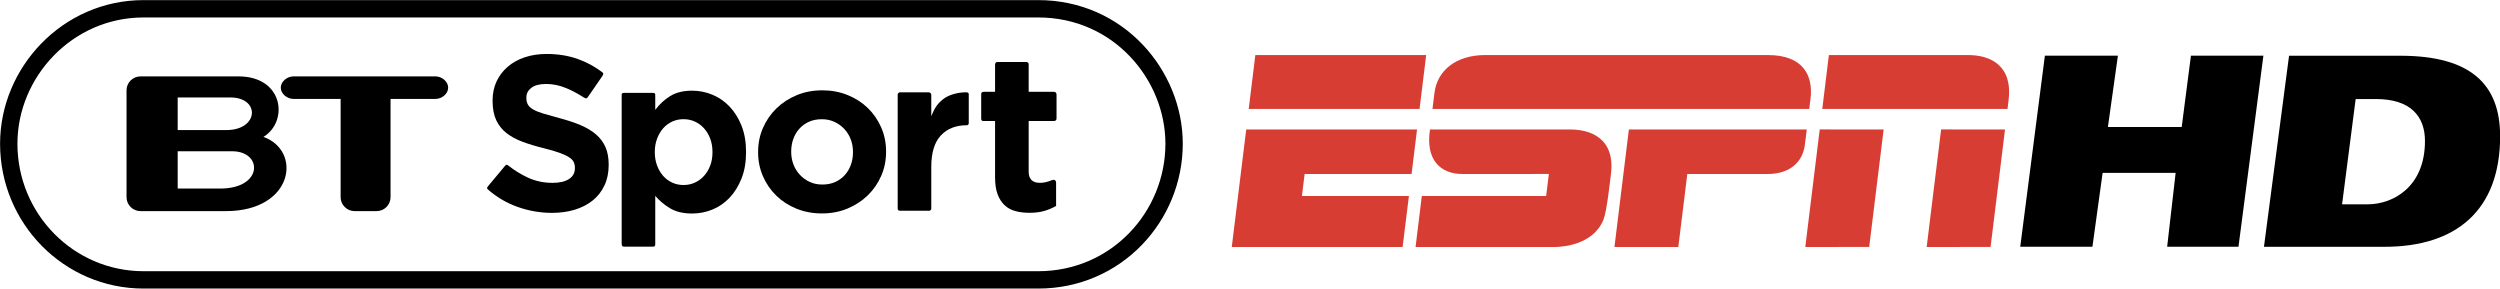
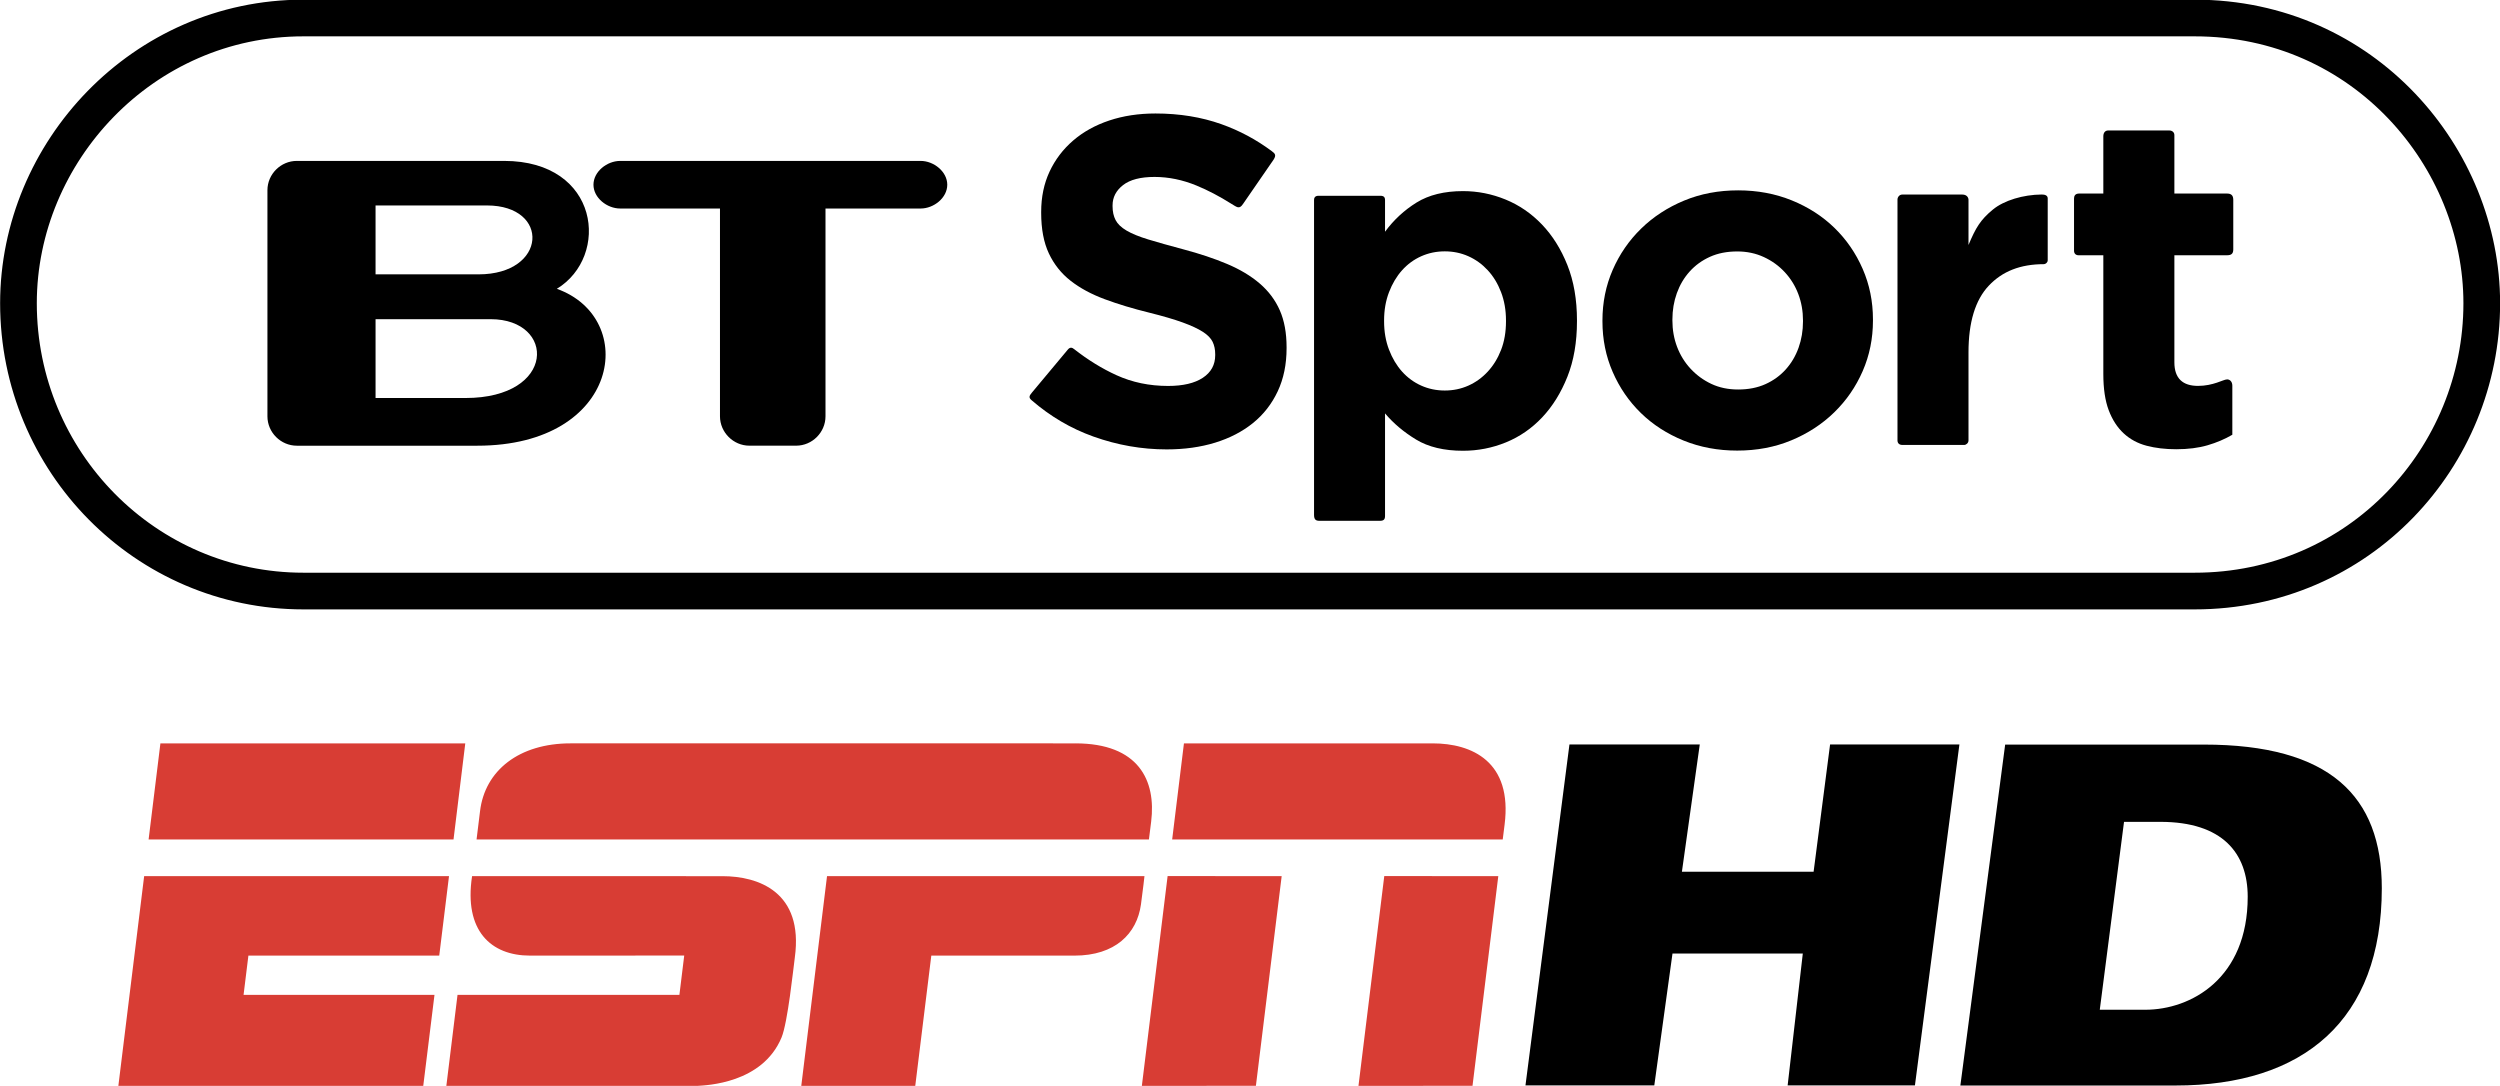
- <svg xmlns="http://www.w3.org/2000/svg" id="svg2" width="1e3" height="115.39" version="1.1">
-   <g id="layer1" transform="translate(1160.3 -3161)">
-     <g id="g3093" transform="matrix(.42425 0 0 .42425 -599.53 1969.6)" fill="#f00">
-       <g id="g3108" transform="matrix(1.1151 0 0 1.1151 105.07 -322.25)">
-         <g id="layer1-9" transform="matrix(2.2785 0 0 2.2785 -1254.8 1308.4)" fill="#000">
-           <g id="g4652" transform="matrix(.12461 0 0 .12461 156.94 487.31)" fill="#000">
-             <path id="path4566" d="m465.9 1860.1v-1.325c-3.4e-4 -20.152-3.176-37.459-9.528-51.922-6.352-14.462-15.773-27.059-28.263-37.791-12.49-10.731-27.828-19.931-46.015-27.601-18.187-7.669-38.887-14.572-62.102-20.711-19.725-5.255-36.049-9.855-48.973-13.8-12.925-3.945-23.111-8.107-30.559-12.487-7.449-4.379-12.597-9.307-15.445-14.783-2.849-5.476-4.273-11.938-4.273-19.386v-1.325c-1.6e-4 -11.393 4.928-20.924 14.783-28.594 9.855-7.669 24.645-11.503 44.37-11.504 19.711 5e-4 39.425 4.056 59.143 12.166 15.917 6.548 32.124 15.018 48.621 25.413 8.315 4.84 11.383 8.675 16.876 0.509l42.953-62.291c4.191-6.442 2.279-8.693-2.484-12.155-21.725-16.194-45.323-28.83-70.793-37.909-28.27-10.076-59.274-15.114-93.012-15.114-23.656 7e-4 -45.343 3.287-65.06 9.859-19.718 6.573-36.697 15.994-50.939 28.263-14.242 12.27-25.307 26.839-33.197 43.708-7.89 16.87-11.835 35.822-11.835 56.856v1.303c0 22.787 3.614 41.85 10.842 57.187 7.228 15.338 17.418 28.156 30.57 38.452 13.152 10.297 29.148 18.952 47.99 25.966s39.87 13.37 63.085 19.066c19.283 4.814 34.949 9.411 46.998 13.79 12.048 4.38 21.469 8.762 28.263 13.149 6.793 4.386 11.396 9.097 13.81 14.131 2.414 5.035 3.62 10.842 3.621 17.421v1.325c-3.3e-4 13.573-5.807 24.194-17.421 31.863-11.614 7.669-27.939 11.504-48.973 11.504-26.29 3e-4 -50.501-5.038-72.632-15.114-20.413-9.294-40.354-21.571-59.823-36.832-2.679-2.23-5.599-3.042-8.663 0.582l-50.87 60.934c-3.6 4.319-4.747 6.821-0.25 10.586 26.307 22.767 55.331 39.821 87.07 51.162 33.739 12.055 68.139 18.083 103.2 18.083 24.98 0 47.766-3.179 68.36-9.538 20.593-6.359 38.339-15.562 53.236-27.611 14.897-12.048 26.507-26.945 34.832-44.691 8.324-17.745 12.486-38.011 12.486-60.798z" />
-             <path id="path4568" d="m875.01 1822.4v-1.326c-4.9e-4 -29.381-4.498-55.365-13.492-77.953-8.995-22.588-20.949-41.668-35.86-57.243-14.912-15.574-32.018-27.306-51.32-35.197-19.302-7.89-39.26-11.836-59.873-11.836-26.316 4e-4 -48.137 5.371-65.465 16.113-17.327 10.742-32.128 24.446-44.403 41.11v-44.56c0-4.158-1.739-6.097-6.818-6.097h-86.871c-5.933 0-6.319 4.024-6.319 6.24v443.27c0 7.091 2.852 8.413 7.828 8.413h85.075c5.123 0 7.105-1.921 7.105-6.76v-144.57c11.846 14.041 26.429 26.326 43.75 36.853 17.321 10.528 39.359 15.792 66.117 15.792 21.055 0 41.233-3.949 60.535-11.846 19.301-7.897 36.297-19.629 50.988-35.197 14.69-15.567 26.533-34.648 35.528-57.242 8.995-22.594 13.492-48.582 13.492-77.963zm-100.01 0c-3.5e-4 14.911-2.303 28.29-6.907 40.136-4.605 11.846-10.856 22.042-18.753 30.589-7.898 8.547-17 15.126-27.306 19.737-10.307 4.611-21.383 6.917-33.229 6.917-11.833 0-22.906-2.306-33.219-6.917-10.314-4.611-19.305-11.19-26.975-19.737-7.67-8.546-13.811-18.853-18.422-30.92-4.611-12.067-6.917-25.335-6.917-39.805v-1.326c-1.6e-4 -14.469 2.305-27.734 6.917-39.795 4.611-12.06 10.752-22.367 18.422-30.92 7.67-8.553 16.661-15.132 26.975-19.737 10.313-4.604 21.386-6.907 33.219-6.907 11.846 0 22.922 2.302 33.229 6.907 10.306 4.605 19.409 11.184 27.306 19.737 7.897 8.553 14.148 18.86 18.753 30.92 4.604 12.06 6.907 25.326 6.907 39.795z" />
-             <path id="path4570" d="m1292 1821.1v-1.324c-4e-4 -25.398-4.819-49.16-14.457-71.283-9.638-22.123-22.889-41.396-39.752-57.818-16.864-16.422-36.905-29.342-60.124-38.76-23.22-9.417-48.404-14.126-75.554-14.126-27.604 2e-4 -53.013 4.816-76.226 14.447-23.213 9.632-43.362 22.772-60.445 39.421-17.084 16.65-30.445 36.033-40.083 58.149-9.638 22.117-14.457 45.882-14.457 71.293v1.303c0 25.412 4.819 49.18 14.457 71.303 9.638 22.124 22.889 41.396 39.752 57.818s36.905 29.342 60.124 38.76c23.219 9.417 48.404 14.126 75.554 14.126 27.604 0 53.012-4.819 76.226-14.457 23.213-9.638 43.361-22.778 60.445-39.421s30.444-36.026 40.083-58.149c9.638-22.123 14.457-45.884 14.457-71.283zm-98.573 1.303c-2e-4 13.154-2.079 25.532-6.236 37.135-4.158 11.604-10.18 21.786-18.066 30.548-7.887 8.763-17.415 15.664-28.583 20.703-11.169 5.04-23.978 7.559-38.429 7.559-14.023 0-26.618-2.63-37.787-7.89-11.169-5.26-20.914-12.378-29.235-21.355-8.321-8.976-14.674-19.269-19.059-30.879-4.385-11.61-6.577-23.985-6.577-37.125v-1.324c0-13.14 2.082-25.512 6.246-37.115s10.189-21.786 18.077-30.549c7.887-8.762 17.414-15.663 28.583-20.703 11.168-5.039 23.978-7.559 38.429-7.559 13.581 2e-4 26.067 2.63 37.456 7.89 11.389 5.26 21.244 12.379 29.566 21.355 8.321 8.976 14.671 19.27 19.049 30.879 4.378 11.61 6.567 23.985 6.567 37.125z" />
-             <path id="path4572" d="m1538.2 1736.3v-87.159c0-4.366-4.053-5.523-8.491-5.496-25.871 0.184-52.982 8.183-68.83 21.261-17.548 14.481-24.184 25.738-34.28 49.866v-62.974c0.264-3.259-1.829-8.106-8.767-8.106h-84.5c-4.33 0-6.775 3.968-6.775 6.957v338.4c-0.315 4.787 2.251 7.409 7.034 7.409h86.984c2.577 0 6.024-2.586 6.024-6.393v-123.92c-2e-4 -42.566 9.543-73.938 28.631-94.117 19.087-20.178 44.367-30.268 77.708-30.268 2.153 0 5.262-2.337 5.262-5.467z" />
-             <path id="path4574" d="m1798.3 1982.1v-69.194c0-6.243-4.284-9.203-7.838-8.736-4.528 0-19.111 9.092-40.419 9.092-21.516 0-33.391-10.398-33.391-33.227v-150.8h73.867c6.255 0 9.107-2.02 9.107-8.287v-69.811c0-6.694-3.263-8.874-9.107-8.874h-73.867v-82.317c0-4.178-3.414-6.527-7.071-6.527h-86.225c-4.145 0-6.8 3.126-6.8 8.18v80.664h-33.941c-6.127 0-7.337 3.72-7.337 7.213v72.573c-0.262 4.411 2.14 7.186 6.475 7.186h34.803v167.25c0 20.632 2.525 37.642 7.576 51.033 5.051 13.39 12.077 24.255 21.08 32.595 9.002 8.34 19.757 14.157 32.263 17.453 12.506 3.296 26.442 4.944 41.809 4.944 16.679 0 31.386-1.865 44.12-5.596s24.366-8.671 34.896-14.82z" />
-             <g id="g4578" transform="matrix(9.6985 0 0 9.6985 8169.6 -4798.1)">
-               <path id="path4580" d="m-913.6 693.76h-13.056v-11.451h16.723c9.469 4e-3 9.559 11.451-3.667 11.451zm-13.056-27.971h16.18c9.226 0 8.771 10.009-1.228 10.009h-14.953v-10.009zm26.332 12.11c7.744-4.705 6.258-18.581-7.665-18.581h-30.103c-2.334 0-4.271 1.921-4.271 4.258v32.847c0 2.334 1.938 4.265 4.271 4.265h26.217c20.848 0 23.451-18.55 11.551-22.789" />
-               <path id="path4582" d="m-847.47 659.32h-43.655c-1.905 0-3.877 1.55-3.877 3.461 0 1.905 1.972 3.452 3.877 3.452h14.5v30.186c0 2.322 1.937 4.265 4.273 4.265h6.786c2.35 0 4.269-1.943 4.269-4.265v-30.186h13.828c1.896 0 3.861-1.546 3.861-3.452 0-1.911-1.965-3.461-3.861-3.461" />
-             </g>
-           </g>
+ <svg xmlns="http://www.w3.org/2000/svg" id="svg2" width="1029.1" height="447" version="1.1">
+   <g id="g3108" transform="matrix(1.0291 0 0 1.0291 1316.8 -2889.3)">
+     <g id="layer1-9" transform="matrix(2.2785,0,0,2.2785,-1254.8,1308.4)">
+       <g id="g4652" transform="matrix(.12461 0 0 .12461 156.94 487.31)">
+         <path id="path4566" d="m465.9 1860.1v-1.325c-3.4e-4 -20.152-3.176-37.459-9.528-51.922-6.352-14.462-15.773-27.059-28.263-37.791-12.49-10.731-27.828-19.931-46.015-27.601-18.187-7.669-38.887-14.572-62.102-20.711-19.725-5.255-36.049-9.855-48.973-13.8-12.925-3.945-23.111-8.107-30.559-12.487-7.449-4.379-12.597-9.307-15.445-14.783-2.849-5.476-4.273-11.938-4.273-19.386v-1.325c-1.6e-4 -11.393 4.928-20.924 14.783-28.594 9.855-7.669 24.645-11.503 44.37-11.504 19.711 5e-4 39.425 4.056 59.143 12.166 15.917 6.548 32.124 15.018 48.621 25.413 8.315 4.84 11.383 8.675 16.876 0.509l42.953-62.291c4.191-6.442 2.279-8.693-2.484-12.155-21.725-16.194-45.323-28.83-70.793-37.909-28.27-10.076-59.274-15.114-93.012-15.114-23.656 7e-4 -45.343 3.287-65.06 9.859-19.718 6.573-36.697 15.994-50.939 28.263-14.242 12.27-25.307 26.839-33.197 43.708-7.89 16.87-11.835 35.822-11.835 56.856v1.303c0 22.787 3.614 41.85 10.842 57.187 7.228 15.338 17.418 28.156 30.57 38.452 13.152 10.297 29.148 18.952 47.99 25.966s39.87 13.37 63.085 19.066c19.283 4.814 34.949 9.411 46.998 13.79 12.048 4.38 21.469 8.762 28.263 13.149 6.793 4.386 11.396 9.097 13.81 14.131 2.414 5.035 3.62 10.842 3.621 17.421v1.325c-3.3e-4 13.573-5.807 24.194-17.421 31.863-11.614 7.669-27.939 11.504-48.973 11.504-26.29 3e-4 -50.501-5.038-72.632-15.114-20.413-9.294-40.354-21.571-59.823-36.832-2.679-2.23-5.599-3.042-8.663 0.582l-50.87 60.934c-3.6 4.319-4.747 6.821-0.25 10.586 26.307 22.767 55.331 39.821 87.07 51.162 33.739 12.055 68.139 18.083 103.2 18.083 24.98 0 47.766-3.179 68.36-9.538 20.593-6.359 38.339-15.562 53.236-27.611 14.897-12.048 26.507-26.945 34.832-44.691 8.324-17.745 12.486-38.011 12.486-60.798z" />
+         <path id="path4568" d="m875.01 1822.4v-1.326c-4.9e-4 -29.381-4.498-55.365-13.492-77.953-8.995-22.588-20.949-41.668-35.86-57.243-14.912-15.574-32.018-27.306-51.32-35.197-19.302-7.89-39.26-11.836-59.873-11.836-26.316 4e-4 -48.137 5.371-65.465 16.113-17.327 10.742-32.128 24.446-44.403 41.11v-44.56c0-4.158-1.739-6.097-6.818-6.097h-86.871c-5.933 0-6.319 4.024-6.319 6.24v443.27c0 7.091 2.852 8.413 7.828 8.413h85.075c5.123 0 7.105-1.921 7.105-6.76v-144.57c11.846 14.041 26.429 26.326 43.75 36.853 17.321 10.528 39.359 15.792 66.117 15.792 21.055 0 41.233-3.949 60.535-11.846 19.301-7.897 36.297-19.629 50.988-35.197 14.69-15.567 26.533-34.648 35.528-57.242 8.995-22.594 13.492-48.582 13.492-77.963zm-100.01 0c-3.5e-4 14.911-2.303 28.29-6.907 40.136-4.605 11.846-10.856 22.042-18.753 30.589-7.898 8.547-17 15.126-27.306 19.737-10.307 4.611-21.383 6.917-33.229 6.917-11.833 0-22.906-2.306-33.219-6.917-10.314-4.611-19.305-11.19-26.975-19.737-7.67-8.546-13.811-18.853-18.422-30.92-4.611-12.067-6.917-25.335-6.917-39.805v-1.326c-1.6e-4 -14.469 2.305-27.734 6.917-39.795 4.611-12.06 10.752-22.367 18.422-30.92 7.67-8.553 16.661-15.132 26.975-19.737 10.313-4.604 21.386-6.907 33.219-6.907 11.846 0 22.922 2.302 33.229 6.907 10.306 4.605 19.409 11.184 27.306 19.737 7.897 8.553 14.148 18.86 18.753 30.92 4.604 12.06 6.907 25.326 6.907 39.795z" />
+         <path id="path4570" d="m1292 1821.1v-1.324c-4e-4 -25.398-4.819-49.16-14.457-71.283-9.638-22.123-22.889-41.396-39.752-57.818-16.864-16.422-36.905-29.342-60.124-38.76-23.22-9.417-48.404-14.126-75.554-14.126-27.604 2e-4 -53.013 4.816-76.226 14.447-23.213 9.632-43.362 22.772-60.445 39.421-17.084 16.65-30.445 36.033-40.083 58.149-9.638 22.117-14.457 45.882-14.457 71.293v1.303c0 25.412 4.819 49.18 14.457 71.303 9.638 22.124 22.889 41.396 39.752 57.818s36.905 29.342 60.124 38.76c23.219 9.417 48.404 14.126 75.554 14.126 27.604 0 53.012-4.819 76.226-14.457 23.213-9.638 43.361-22.778 60.445-39.421s30.444-36.026 40.083-58.149c9.638-22.123 14.457-45.884 14.457-71.283zm-98.573 1.303c-2e-4 13.154-2.079 25.532-6.236 37.135-4.158 11.604-10.18 21.786-18.066 30.548-7.887 8.763-17.415 15.664-28.583 20.703-11.169 5.04-23.978 7.559-38.429 7.559-14.023 0-26.618-2.63-37.787-7.89-11.169-5.26-20.914-12.378-29.235-21.355-8.321-8.976-14.674-19.269-19.059-30.879-4.385-11.61-6.577-23.985-6.577-37.125v-1.324c0-13.14 2.082-25.512 6.246-37.115s10.189-21.786 18.077-30.549c7.887-8.762 17.414-15.663 28.583-20.703 11.168-5.039 23.978-7.559 38.429-7.559 13.581 2e-4 26.067 2.63 37.456 7.89 11.389 5.26 21.244 12.379 29.566 21.355 8.321 8.976 14.671 19.27 19.049 30.879 4.378 11.61 6.567 23.985 6.567 37.125z" />
+         <path id="path4572" d="m1538.2 1736.3v-87.159c0-4.366-4.053-5.523-8.491-5.496-25.871 0.184-52.982 8.183-68.83 21.261-17.548 14.481-24.184 25.738-34.28 49.866v-62.974c0.264-3.259-1.829-8.106-8.767-8.106h-84.5c-4.33 0-6.775 3.968-6.775 6.957v338.4c-0.315 4.787 2.251 7.409 7.034 7.409h86.984c2.577 0 6.024-2.586 6.024-6.393v-123.92c-2e-4 -42.566 9.543-73.938 28.631-94.117 19.087-20.178 44.367-30.268 77.708-30.268 2.153 0 5.262-2.337 5.262-5.467z" />
+         <path id="path4574" d="m1798.3 1982.1v-69.194c0-6.243-4.284-9.203-7.838-8.736-4.528 0-19.111 9.092-40.419 9.092-21.516 0-33.391-10.398-33.391-33.227v-150.8h73.867c6.255 0 9.107-2.02 9.107-8.287v-69.811c0-6.694-3.263-8.874-9.107-8.874h-73.867v-82.317c0-4.178-3.414-6.527-7.071-6.527h-86.225c-4.145 0-6.8 3.126-6.8 8.18v80.664h-33.941c-6.127 0-7.337 3.72-7.337 7.213v72.573c-0.262 4.411 2.14 7.186 6.475 7.186h34.803v167.25c0 20.632 2.525 37.642 7.576 51.033 5.051 13.39 12.077 24.255 21.08 32.595 9.002 8.34 19.757 14.157 32.263 17.453 12.506 3.296 26.442 4.944 41.809 4.944 16.679 0 31.386-1.865 44.12-5.596s24.366-8.671 34.896-14.82z" />
+         <g id="g4578" transform="matrix(9.6985,0,0,9.6985,8169.6,-4798.1)">
+           <path id="path4580" d="m-913.6 693.76h-13.056v-11.451h16.723c9.469 4e-3 9.559 11.451-3.667 11.451zm-13.056-27.971h16.18c9.226 0 8.771 10.009-1.228 10.009h-14.953v-10.009zm26.332 12.11c7.744-4.705 6.258-18.581-7.665-18.581h-30.103c-2.334 0-4.271 1.921-4.271 4.258v32.847c0 2.334 1.938 4.265 4.271 4.265h26.217c20.848 0 23.451-18.55 11.551-22.789" />
+           <path id="path4582" d="m-847.47 659.32h-43.655c-1.905 0-3.877 1.55-3.877 3.461 0 1.905 1.972 3.452 3.877 3.452h14.5v30.186c0 2.322 1.937 4.265 4.273 4.265h6.786c2.35 0 4.269-1.943 4.269-4.265v-30.186h13.828c1.896 0 3.861-1.546 3.861-3.452 0-1.911-1.965-3.461-3.861-3.461" />
        </g>
-         <path id="path3593" d="m-1158.2 2814.8h756.48c67.946 0 114.86 56.06 114.86 114.1 0 61.581-48.957 115.12-114.86 115.12h-756.48c-63.091 0-113.98-51.653-113.98-115.12 0-60.484 49.709-114.1 113.98-114.1z" fill="none" stroke="#000" stroke-width="14.674" />
-       </g>
-       <g id="g4" transform="matrix(1.3248 0 0 1.3248 -160.56 2859.7)" fill="#d83d34">
-         <path id="svg_1" transform="matrix(.8 0 0 .8 0 -1)" d="m225.63 1.685c-25.76-0.034-42.82 13.544-45.22 33.848-0.89 7.47-1.73 14.071-1.73 14.071h335.17s0.63-4.946 1.12-8.916c2.52-20.454-6.17-39-37.78-39v0.002s-237.98 0.009-251.56-0.006v5e-4zm-204.55 0.006-5.883 47.914h152l5.86-47.914-151.98 4e-4 3e-3 -4e-4zm510.23 0-5.87 47.914h164.78s0.2-1.733 0.93-7.373c4.01-31.45-16.28-40.541-35.87-40.541l-123.97 4e-4v-4e-4zm-8.14 66.157-12.84 104.57 56.85-0.02 12.85-104.53-56.86-0.022v2e-3zm108 0-12.86 104.57 56.85-0.02 12.85-104.53-56.84-0.022v2e-3zm-618.19 0.015-12.862 104.56h151.99l5.6-45.36-95.173-0.01 2.408-19.56h95.135l4.87-39.627h-151.96l-8e-3 -3e-3zm163.47 0c-4.17 27.29 9.49 39.627 28.85 39.627 10.53 0 76.9-0.03 76.9-0.03l-2.4 19.59-110.61 0.01-5.57 45.36s120.42 0.04 125.3 0c4.03-0.29 32.2-1.06 41.79-24.1 3.11-7.48 5.86-34.3 6.63-39.93 4.43-32.7-18.21-40.497-36.04-40.497-9.83 0-105.44-0.03-124.85-0.03zm176.94 0-12.84 104.56h56.82l8-64.93h71.37c20.24 0 31.12-10.882 33.14-25.496 1.02-7.373 1.75-14.131 1.75-14.131h-158.24v-3e-3z" fill="#d83d34" />
      </g>
    </g>
-     <g id="layer1-4" transform="matrix(.63132 0 0 .63132 -455.14 2197.3)">
-       <path id="path4447" d="m163.05 1682.8 15.614-121.03h46.267l-6.339 45.177h46.758l5.847-45.177h45.916l-15.789 121.03h-45.191l5.38-46.805h-46.267l-6.456 46.805z" />
-       <path id="path4449" d="m333.37 1561.8-15.904 121.05h76.394c45.419 0 73.233-23.124 73.233-70.039 0-32.792-18.5-51.008-63.146-51.008h-70.577zm42.198 27.437h12.912c22.074 0 31.001 11.13 31.001 26.596 0 28.996-20.115 40.113-36.381 40.113h-16.139l8.608-66.71z" />
+     <path id="path3593" d="m-1158.2 2814.8h756.48c67.946 0 114.86 56.06 114.86 114.1 0 61.581-48.957 115.12-114.86 115.12h-756.48c-63.091 0-113.98-51.653-113.98-115.12 0-60.484 49.709-114.1 113.98-114.1z" fill="none" stroke="#000" stroke-width="14.674" />
+   </g>
+   <g id="g874" transform="matrix(1.8365 0 0 1.8365 -856.13 265.55)">
+     <g id="g4-7" transform="matrix(.56205 0 0 .56205 492.65 21.828)" fill="#d83d34">
+       <path id="svg_1-1" transform="matrix(.8 0 0 .8 0 -1)" d="m225.63 1.685c-25.76-0.034-42.82 13.544-45.22 33.848-0.89 7.47-1.73 14.071-1.73 14.071h335.17s0.63-4.946 1.12-8.916c2.52-20.454-6.17-39-37.78-39v0.002s-237.98 0.009-251.56-0.006zm-204.55 0.006-5.883 47.914h152l5.86-47.914-151.98 4e-4zm510.23 0-5.87 47.914h164.78s0.2-1.733 0.93-7.373c4.01-31.45-16.28-40.541-35.87-40.541l-123.97 4e-4zm-8.14 66.157-12.84 104.57 56.85-0.02 12.85-104.53-56.86-0.022zm108 0-12.86 104.57 56.85-0.02 12.85-104.53-56.84-0.022zm-618.19 0.015-12.862 104.56h151.99l5.6-45.36-95.173-0.01 2.408-19.56h95.135l4.87-39.627h-151.96zm163.47 0c-4.17 27.29 9.49 39.627 28.85 39.627 10.53 0 76.9-0.03 76.9-0.03l-2.4 19.59-110.61 0.01-5.57 45.36s120.42 0.04 125.3 0c4.03-0.29 32.2-1.06 41.79-24.1 3.11-7.48 5.86-34.3 6.63-39.93 4.43-32.7-18.21-40.497-36.04-40.497-9.83 0-105.44-0.03-124.85-0.03zm176.94 0-12.84 104.56h56.82l8-64.93h71.37c20.24 0 31.12-10.882 33.14-25.496 1.02-7.373 1.75-14.131 1.75-14.131h-158.24z" fill="#d83d34" />
    </g>
+     <path id="path4447" d="m808.1 98.685 9.857-76.409h29.209l-4.002 28.521h29.519l3.692-28.521h28.988l-9.968 76.409h-28.53l3.396-29.549h-29.209l-4.076 29.549z" stroke-width=".631" />
+     <path id="path4449" d="m915.62 22.296-10.041 76.421h48.229c28.674 0 46.234-14.599 46.234-44.217 0-20.702-11.679-32.202-39.865-32.202h-44.557zm26.64 17.322h8.152c13.936 0 19.572 7.027 19.572 16.791 0 18.306-12.699 25.324-22.968 25.324h-10.189l5.434-42.115z" stroke-width=".631" />
  </g>
</svg>
